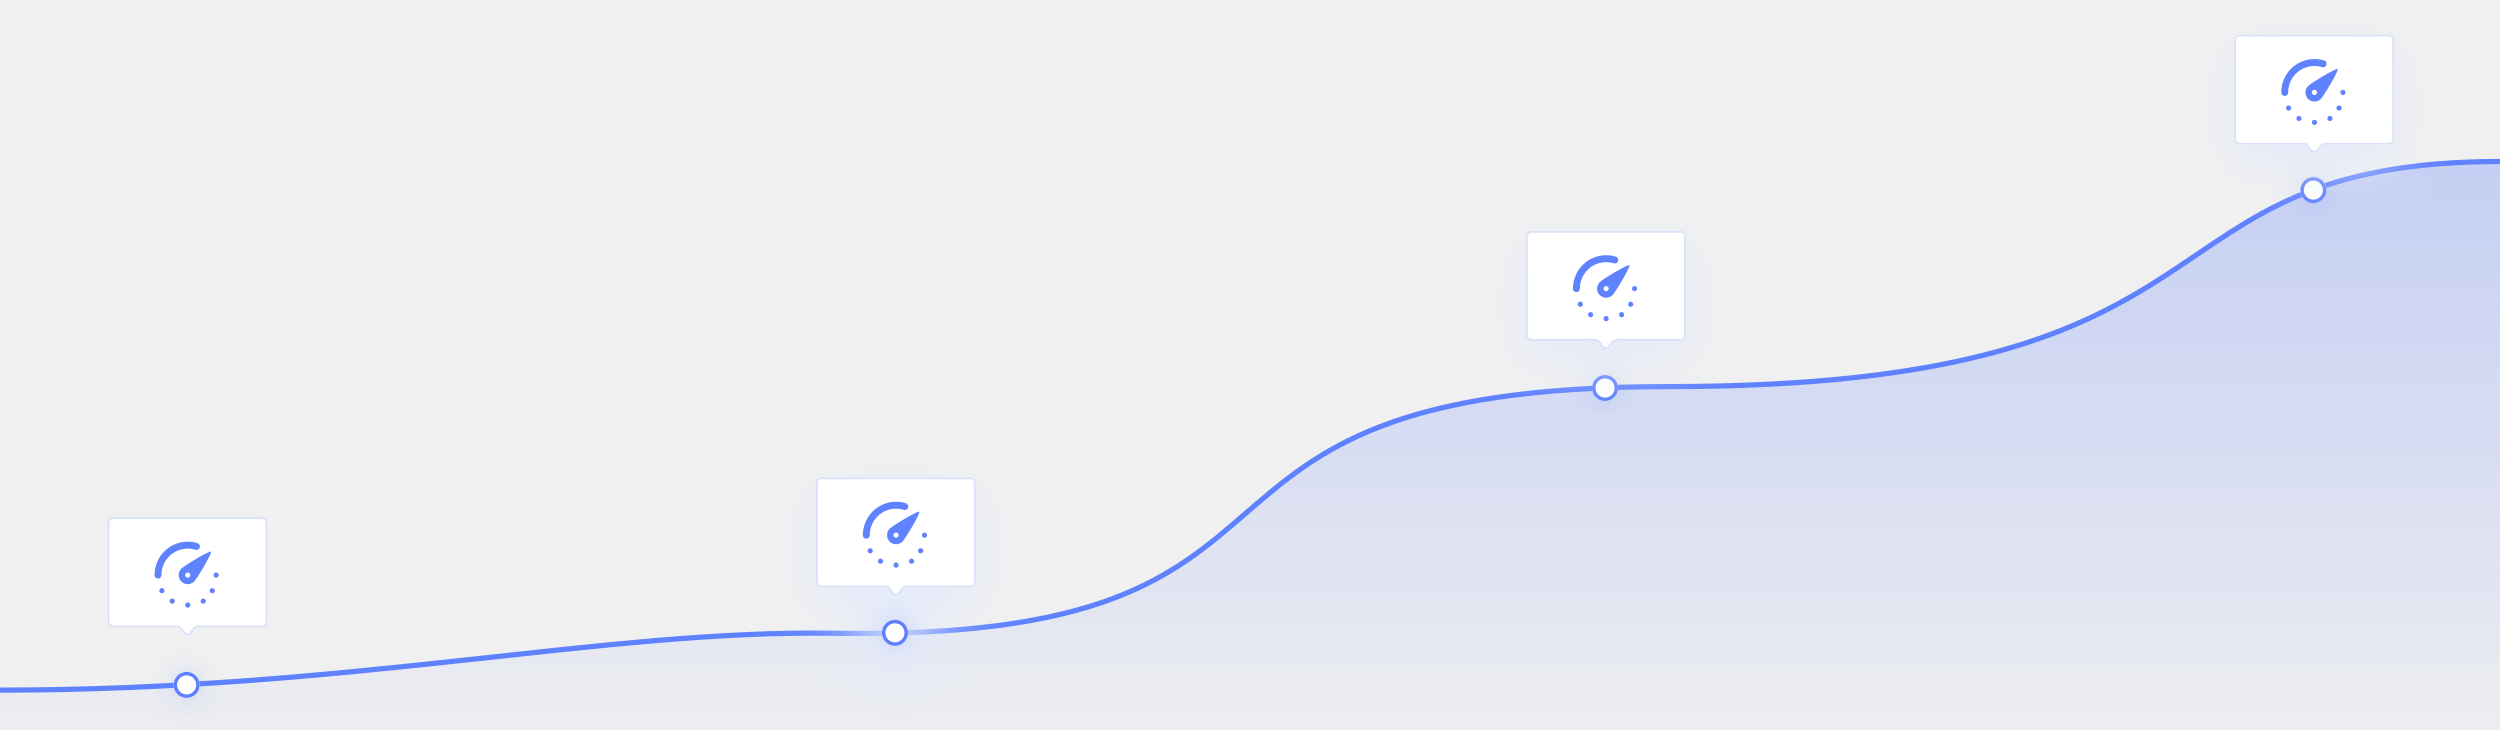
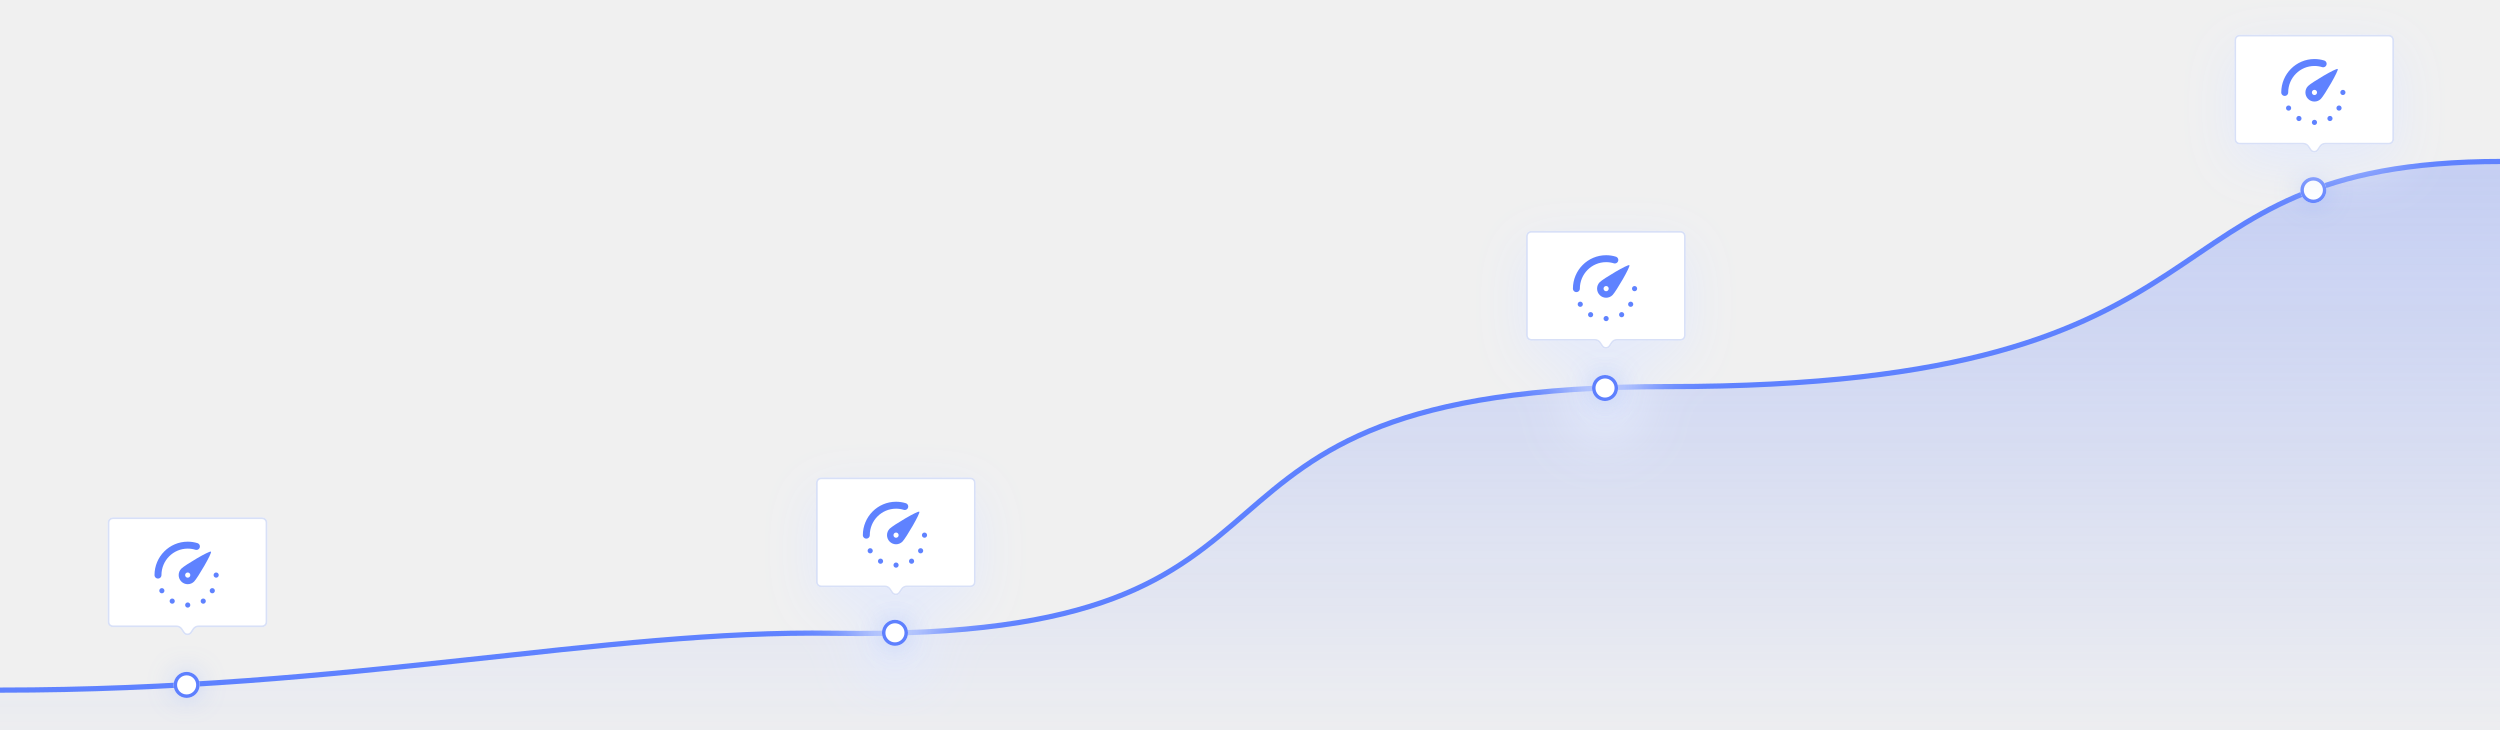
<svg xmlns="http://www.w3.org/2000/svg" viewBox="0 0 1440 420" fill="none" preserveAspectRatio="none">
  <path class="hero-image__blue-line" d="M0 397.51c202.703 0 347.472-34.877 480.333-32.752 309.407 4.947 163.306-142.076 480.334-142.076C1305.86 222.682 1223.24 93 1441 93" stroke="#5F82FF" stroke-width="3" />
  <path class="hero-image__blue-line-shadow" d="M480.333 364.758C347.472 362.633 202.703 397.51 0 397.51V440h1441V93c-217.76 0-135.14 129.682-480.333 129.682-317.028 0-170.927 147.023-480.334 142.076z" fill="url(#paint0_linear_9_326)" fill-opacity=".4" />
-   <g class="hero-image__circle-3" filter="url(#filter0_d_9_326)">
-     <circle cx="924.5" cy="223.5" r="7.5" fill="#fff" />
-     <circle cx="924.5" cy="223.5" r="6.5" stroke="#5E80FE" stroke-width="2" />
-   </g>
  <g class="hero-image__circle-4" filter="url(#filter1_d_9_326)">
    <circle cx="1332.5" cy="109.5" r="7.5" fill="#fff" />
    <circle cx="1332.5" cy="109.5" r="6.5" stroke="#5E80FE" stroke-width="2" />
  </g>
  <g class="hero-image__group-1">
    <g class="hero-image__circle-1" filter="url(#filter2_d_9_326)">
      <circle cx="107.5" cy="394.5" r="7.5" fill="#fff" />
      <circle cx="107.5" cy="394.5" r="6.5" stroke="#5E80FE" stroke-width="2" />
    </g>
    <mask id="path-7-inside-1_9_326" fill="#fff">
      <path fill-rule="evenodd" clip-rule="evenodd" d="M154 301a3 3 0 00-3-3H65a3 3 0 00-3 3v57.26a3 3 0 003 3h36.669a3 3 0 012.485 1.319l1.361 2.012c1.19 1.759 3.78 1.759 4.97 0l1.361-2.012a3 3 0 012.485-1.319H151a3 3 0 003-3V301z" />
    </mask>
    <path fill-rule="evenodd" clip-rule="evenodd" d="M154 301a3 3 0 00-3-3H65a3 3 0 00-3 3v57.26a3 3 0 003 3h36.669a3 3 0 012.485 1.319l1.361 2.012c1.19 1.759 3.78 1.759 4.97 0l1.361-2.012a3 3 0 012.485-1.319H151a3 3 0 003-3V301z" fill="#fff" />
    <path d="M111.846 362.579l-.829-.56.829.56zm-6.331 2.012l.828-.56-.828.56zm4.97 0l-.828-.56.828.56zm-6.331-2.012l.829-.56-.829.56zM65 299h86v-2H65v2zm-2 59.26V301h-2v57.26h2zm38.669 2H65v2h36.669v-2zm4.674 3.771l-1.36-2.012-1.657 1.121 1.361 2.011 1.656-1.12zm4.674-2.012l-1.36 2.012 1.656 1.12 1.361-2.011-1.657-1.121zM151 360.26h-36.669v2H151v-2zm2-59.26v57.26h2V301h-2zm-2 61.26a4 4 0 004-4h-2a2 2 0 01-2 2v2zm-38.326.88c.372-.55.993-.88 1.657-.88v-2c-1.328 0-2.57.659-3.314 1.759l1.657 1.121zm-7.987 2.011c1.586 2.346 5.04 2.346 6.626 0l-1.656-1.12a2 2 0 01-3.314 0l-1.656 1.12zm-3.018-2.891c.664 0 1.285.33 1.657.88l1.657-1.121a4.001 4.001 0 00-3.314-1.759v2zm-40.669-4a4 4 0 004 4v-2a2 2 0 01-2-2h-2zM151 299a2 2 0 012 2h2a4 4 0 00-4-4v2zm-86-2a4 4 0 00-4 4h2a2 2 0 012-2v-2z" fill="#D8E0F7" mask="url(#path-7-inside-1_9_326)" />
    <path d="M91 331.25c0-9.527 7.668-17.25 17.128-17.25 1.743 0 3.426.262 5.011.75" stroke="#5F82FF" stroke-width="4" stroke-linecap="round" stroke-linejoin="round" />
    <path fill-rule="evenodd" clip-rule="evenodd" d="M104.442 334.962a5.185 5.185 0 007.372 0c2.035-2.05 10.462-16.462 9.718-17.212-.745-.75-15.055 7.737-17.09 9.788a5.275 5.275 0 000 7.424zm3.686-2.212c.822 0 1.489-.672 1.489-1.5s-.667-1.5-1.489-1.5c-.823 0-1.49.672-1.49 1.5s.667 1.5 1.49 1.5z" fill="#5F82FF" />
    <ellipse cx="93.234" cy="340.25" rx="1.489" ry="1.5" fill="#5F82FF" />
    <ellipse cx="99.192" cy="346.25" rx="1.489" ry="1.5" fill="#5F82FF" />
    <ellipse cx="108.128" cy="348.5" rx="1.489" ry="1.5" fill="#5F82FF" />
    <ellipse cx="117.064" cy="346.25" rx="1.489" ry="1.5" fill="#5F82FF" />
    <ellipse cx="122.277" cy="340.25" rx="1.489" ry="1.5" fill="#5F82FF" />
    <ellipse cx="124.511" cy="331.25" rx="1.489" ry="1.5" fill="#5F82FF" />
  </g>
-   <g filter="url(#filter3_d_9_326)">
+   <g class="hero-image__group-2" filter="url(#filter3_d_9_326)">
    <g class="hero-images__circle-2" filter="url(#filter4_d_9_326)">
      <circle cx="515.5" cy="364.5" r="7.5" fill="#fff" />
      <circle cx="515.5" cy="364.5" r="6.5" stroke="#5E80FE" stroke-width="2" />
    </g>
    <mask id="path-13-inside-2_9_326" fill="#fff">
      <path fill-rule="evenodd" clip-rule="evenodd" d="M562 278a3 3 0 00-3-3h-86a3 3 0 00-3 3v57.26a3 3 0 003 3h36.669a3 3 0 012.485 1.319l1.361 2.012c1.19 1.759 3.78 1.759 4.97 0l1.361-2.012a3 3 0 012.485-1.319H559a3 3 0 003-3V278z" />
    </mask>
    <path fill-rule="evenodd" clip-rule="evenodd" d="M562 278a3 3 0 00-3-3h-86a3 3 0 00-3 3v57.26a3 3 0 003 3h36.669a3 3 0 012.485 1.319l1.361 2.012c1.19 1.759 3.78 1.759 4.97 0l1.361-2.012a3 3 0 012.485-1.319H559a3 3 0 003-3V278z" fill="#fff" />
    <path d="M519.846 339.579l-.829-.56.829.56zm-6.331 2.012l.828-.56-.828.56zm4.97 0l-.828-.56.828.56zm-6.331-2.012l.829-.56-.829.56zM473 276h86v-2h-86v2zm-2 59.26V278h-2v57.26h2zm38.669 2H473v2h36.669v-2zm4.674 3.771l-1.36-2.012-1.657 1.121 1.361 2.011 1.656-1.12zm4.674-2.012l-1.36 2.012 1.656 1.12 1.361-2.011-1.657-1.121zM559 337.26h-36.669v2H559v-2zm2-59.26v57.26h2V278h-2zm-2 61.26a4 4 0 004-4h-2a2 2 0 01-2 2v2zm-38.326.88c.372-.55.993-.88 1.657-.88v-2c-1.328 0-2.57.659-3.314 1.759l1.657 1.121zm-7.987 2.011c1.586 2.346 5.04 2.346 6.626 0l-1.656-1.12a2 2 0 01-3.314 0l-1.656 1.12zm-3.018-2.891c.664 0 1.285.33 1.657.88l1.657-1.121a4.001 4.001 0 00-3.314-1.759v2zm-40.669-4a4 4 0 004 4v-2a2 2 0 01-2-2h-2zM559 276a2 2 0 012 2h2a4 4 0 00-4-4v2zm-86-2a4 4 0 00-4 4h2a2 2 0 012-2v-2z" fill="#D8E0F7" mask="url(#path-13-inside-2_9_326)" />
    <path d="M499 308.25c0-9.527 7.668-17.25 17.128-17.25 1.743 0 3.426.262 5.011.75" stroke="#5F82FF" stroke-width="4" stroke-linecap="round" stroke-linejoin="round" />
    <path fill-rule="evenodd" clip-rule="evenodd" d="M512.442 311.962a5.185 5.185 0 007.372 0c2.035-2.05 10.462-16.462 9.718-17.212-.745-.75-15.055 7.737-17.09 9.788a5.275 5.275 0 000 7.424zm3.686-2.212c.822 0 1.489-.672 1.489-1.5s-.667-1.5-1.489-1.5c-.823 0-1.49.672-1.49 1.5s.667 1.5 1.49 1.5z" fill="#5F82FF" />
    <ellipse cx="501.234" cy="317.25" rx="1.489" ry="1.5" fill="#5F82FF" />
    <ellipse cx="507.191" cy="323.25" rx="1.489" ry="1.5" fill="#5F82FF" />
    <ellipse cx="516.128" cy="325.5" rx="1.489" ry="1.5" fill="#5F82FF" />
    <ellipse cx="525.064" cy="323.25" rx="1.489" ry="1.5" fill="#5F82FF" />
    <ellipse cx="530.277" cy="317.25" rx="1.489" ry="1.5" fill="#5F82FF" />
    <ellipse cx="532.511" cy="308.25" rx="1.489" ry="1.5" fill="#5F82FF" />
+   </g>
+   <g class="hero-image__group-3" filter="url(#filter3_d_9_326)">
+     <g class="hero-image__circle-3" filter="url(#filter0_d_9_326)">
+       <circle cx="924.5" cy="223.5" r="7.5" fill="#fff" />
+       <circle cx="924.5" cy="223.5" r="6.5" stroke="#5E80FE" stroke-width="2" />
+     </g>
    <mask id="path-31-inside-3_9_326" fill="#fff">
      <path fill-rule="evenodd" clip-rule="evenodd" d="M971 136a3 3 0 00-3-3h-86a3 3 0 00-3 3v57.26a3 3 0 003 3h36.669a3 3 0 012.485 1.319l1.361 2.012c1.19 1.759 3.78 1.759 4.97 0l1.361-2.012a3 3 0 012.485-1.319H968a3 3 0 003-3V136z" />
    </mask>
    <path fill-rule="evenodd" clip-rule="evenodd" d="M971 136a3 3 0 00-3-3h-86a3 3 0 00-3 3v57.26a3 3 0 003 3h36.669a3 3 0 012.485 1.319l1.361 2.012c1.19 1.759 3.78 1.759 4.97 0l1.361-2.012a3 3 0 012.485-1.319H968a3 3 0 003-3V136z" fill="#fff" />
    <path d="M921.154 197.579l-.828.561.828-.561zM882 134h86v-2h-86v2zm-2 59.26V136h-2v57.26h2zm38.669 2H882v2h36.669v-2zm4.674 3.771l-1.36-2.012-1.657 1.121 1.361 2.011 1.656-1.12zm4.674-2.012l-1.36 2.012 1.656 1.12 1.361-2.011-1.657-1.121zM968 195.26h-36.669v2H968v-2zm2-59.26v57.26h2V136h-2zm-2 61.26a4 4 0 004-4h-2a2 2 0 01-2 2v2zm-38.326.88c.372-.55.993-.88 1.657-.88v-2c-1.328 0-2.57.659-3.314 1.759l1.657 1.121zm-7.987 2.011c1.586 2.346 5.04 2.346 6.626 0l-1.656-1.12a2 2 0 01-3.314 0l-1.656 1.12zm-3.018-2.891c.664 0 1.285.33 1.657.88l1.657-1.121a4.001 4.001 0 00-3.314-1.759v2zm-40.669-4a4 4 0 004 4v-2a2 2 0 01-2-2h-2zM968 134a2 2 0 012 2h2a4 4 0 00-4-4v2zm-86-2a4 4 0 00-4 4h2a2 2 0 012-2v-2z" fill="#D8E0F7" mask="url(#path-31-inside-3_9_326)" />
    <path d="M908 166.25c0-9.527 7.668-17.25 17.128-17.25 1.743 0 3.426.262 5.011.75" stroke="#5F82FF" stroke-width="4" stroke-linecap="round" stroke-linejoin="round" />
    <path fill-rule="evenodd" clip-rule="evenodd" d="M921.442 169.962a5.185 5.185 0 007.372 0c2.035-2.05 10.462-16.462 9.718-17.212-.745-.75-15.055 7.737-17.09 9.788a5.275 5.275 0 000 7.424zm3.686-2.212c.822 0 1.489-.672 1.489-1.5s-.667-1.5-1.489-1.5c-.823 0-1.49.672-1.49 1.5s.667 1.5 1.49 1.5z" fill="#5F82FF" />
    <ellipse cx="910.234" cy="175.25" rx="1.489" ry="1.5" fill="#5F82FF" />
    <ellipse cx="916.192" cy="181.25" rx="1.489" ry="1.5" fill="#5F82FF" />
    <ellipse cx="925.128" cy="183.5" rx="1.489" ry="1.5" fill="#5F82FF" />
    <ellipse cx="934.064" cy="181.25" rx="1.489" ry="1.5" fill="#5F82FF" />
    <ellipse cx="939.277" cy="175.25" rx="1.489" ry="1.5" fill="#5F82FF" />
    <ellipse cx="941.511" cy="166.25" rx="1.489" ry="1.5" fill="#5F82FF" />
+   </g>
+   <g filter="url(#filter3_d_9_326)">
    <mask id="path-41-inside-4_9_326" fill="#fff">
      <path fill-rule="evenodd" clip-rule="evenodd" d="M1379 23c0-1.657-1.34-3-3-3h-86c-1.66 0-3 1.343-3 3v57.26c0 1.657 1.34 3 3 3h36.67c1 0 1.93.494 2.48 1.32l1.36 2.011c1.19 1.76 3.79 1.76 4.97 0l1.37-2.012a2.975 2.975 0 012.48-1.319H1376c1.66 0 3-1.343 3-3V23z" />
    </mask>
    <path fill-rule="evenodd" clip-rule="evenodd" d="M1379 23c0-1.657-1.34-3-3-3h-86c-1.66 0-3 1.343-3 3v57.26c0 1.657 1.34 3 3 3h36.67c1 0 1.93.494 2.48 1.32l1.36 2.011c1.19 1.76 3.79 1.76 4.97 0l1.37-2.012a2.975 2.975 0 012.48-1.319H1376c1.66 0 3-1.343 3-3V23z" fill="#fff" />
    <path d="M1336.85 84.58l-.83-.56.83.56zm-6.34 2.011l.83-.56-.83.56zm4.97 0l.83.56-.83-.56zM1290 21h86v-2h-86v2zm-2 59.26V23h-2v57.26h2zm38.67 2H1290v2h36.67v-2zm4.67 3.771l-1.36-2.012-1.65 1.12 1.36 2.012 1.65-1.12zm4.68-2.012l-1.36 2.012 1.65 1.12 1.36-2.011-1.65-1.12zM1376 82.26h-36.67v2H1376v-2zm2-59.26v57.26h2V23h-2zm-2 61.26a4 4 0 004-4h-2c0 1.105-.9 2-2 2v2zm-38.33.88c.38-.55 1-.88 1.66-.88v-2c-1.33 0-2.57.66-3.31 1.76l1.65 1.12zm-7.98 2.011c1.58 2.346 5.04 2.346 6.62 0l-1.65-1.12a2.006 2.006 0 01-3.32 0l-1.65 1.12zm-3.02-2.891c.66 0 1.28.33 1.66.88l1.65-1.12a3.986 3.986 0 00-3.31-1.76v2zm-40.67-4a4 4 0 004 4v-2c-1.1 0-2-.895-2-2h-2zM1376 21c1.1 0 2 .895 2 2h2a4 4 0 00-4-4v2zm-86-2a4 4 0 00-4 4h2c0-1.105.9-2 2-2v-2z" fill="#D8E0F7" mask="url(#path-41-inside-4_9_326)" />
    <path d="M1316 53.25c0-9.527 7.67-17.25 17.13-17.25 1.74 0 3.42.262 5.01.75" stroke="#5F82FF" stroke-width="4" stroke-linecap="round" stroke-linejoin="round" />
    <path fill-rule="evenodd" clip-rule="evenodd" d="M1329.44 56.962a5.184 5.184 0 007.37 0c2.04-2.05 10.47-16.462 9.72-17.212-.74-.75-15.05 7.737-17.09 9.788a5.287 5.287 0 000 7.424zm3.69-2.212c.82 0 1.49-.672 1.49-1.5s-.67-1.5-1.49-1.5c-.83 0-1.49.672-1.49 1.5s.66 1.5 1.49 1.5z" fill="#5F82FF" />
    <ellipse cx="1318.23" cy="62.25" rx="1.489" ry="1.5" fill="#5F82FF" />
    <ellipse cx="1324.19" cy="68.25" rx="1.489" ry="1.5" fill="#5F82FF" />
    <ellipse cx="1333.13" cy="70.5" rx="1.489" ry="1.5" fill="#5F82FF" />
    <ellipse cx="1342.06" cy="68.25" rx="1.489" ry="1.5" fill="#5F82FF" />
    <ellipse cx="1347.28" cy="62.25" rx="1.489" ry="1.5" fill="#5F82FF" />
    <ellipse cx="1349.51" cy="53.25" rx="1.489" ry="1.5" fill="#5F82FF" />
  </g>
  <defs>
    <filter id="filter0_d_9_326" x="902" y="201" width="45" height="45" filterUnits="userSpaceOnUse" color-interpolation-filters="sRGB">
      <feFlood flood-opacity="0" result="BackgroundImageFix" />
      <feColorMatrix in="SourceAlpha" values="0 0 0 0 0 0 0 0 0 0 0 0 0 0 0 0 0 0 127 0" result="hardAlpha" />
      <feOffset />
      <feGaussianBlur stdDeviation="7.5" />
      <feColorMatrix values="0 0 0 0 0.323 0 0 0 0 0.513 0 0 0 0 1 0 0 0 0.25 0" />
      <feBlend in2="BackgroundImageFix" result="effect1_dropShadow_9_326" />
      <feBlend in="SourceGraphic" in2="effect1_dropShadow_9_326" result="shape" />
    </filter>
    <filter id="filter1_d_9_326" x="1310" y="87" width="45" height="45" filterUnits="userSpaceOnUse" color-interpolation-filters="sRGB">
      <feFlood flood-opacity="0" result="BackgroundImageFix" />
      <feColorMatrix in="SourceAlpha" values="0 0 0 0 0 0 0 0 0 0 0 0 0 0 0 0 0 0 127 0" result="hardAlpha" />
      <feOffset />
      <feGaussianBlur stdDeviation="7.5" />
      <feColorMatrix values="0 0 0 0 0.323 0 0 0 0 0.513 0 0 0 0 1 0 0 0 0.25 0" />
      <feBlend in2="BackgroundImageFix" result="effect1_dropShadow_9_326" />
      <feBlend in="SourceGraphic" in2="effect1_dropShadow_9_326" result="shape" />
    </filter>
    <filter id="filter2_d_9_326" x="85" y="372" width="45" height="45" filterUnits="userSpaceOnUse" color-interpolation-filters="sRGB">
      <feFlood flood-opacity="0" result="BackgroundImageFix" />
      <feColorMatrix in="SourceAlpha" values="0 0 0 0 0 0 0 0 0 0 0 0 0 0 0 0 0 0 127 0" result="hardAlpha" />
      <feOffset />
      <feGaussianBlur stdDeviation="7.5" />
      <feColorMatrix values="0 0 0 0 0.323 0 0 0 0 0.513 0 0 0 0 1 0 0 0 0.25 0" />
      <feBlend in2="BackgroundImageFix" result="effect1_dropShadow_9_326" />
      <feBlend in="SourceGraphic" in2="effect1_dropShadow_9_326" result="shape" />
    </filter>
    <filter id="filter3_d_9_326" x="59" y="0" width="1350" height="412" filterUnits="userSpaceOnUse" color-interpolation-filters="sRGB">
      <feFlood flood-opacity="0" result="BackgroundImageFix" />
      <feColorMatrix in="SourceAlpha" values="0 0 0 0 0 0 0 0 0 0 0 0 0 0 0 0 0 0 127 0" result="hardAlpha" />
      <feOffset dy="10" />
      <feGaussianBlur stdDeviation="15" />
      <feColorMatrix values="0 0 0 0 0.894 0 0 0 0 0.918 0 0 0 0 0.985 0 0 0 1 0" />
      <feBlend in2="BackgroundImageFix" result="effect1_dropShadow_9_326" />
      <feBlend in="SourceGraphic" in2="effect1_dropShadow_9_326" result="shape" />
    </filter>
    <filter id="filter4_d_9_326" x="493" y="342" width="45" height="45" filterUnits="userSpaceOnUse" color-interpolation-filters="sRGB">
      <feFlood flood-opacity="0" result="BackgroundImageFix" />
      <feColorMatrix in="SourceAlpha" values="0 0 0 0 0 0 0 0 0 0 0 0 0 0 0 0 0 0 127 0" result="hardAlpha" />
      <feOffset />
      <feGaussianBlur stdDeviation="7.5" />
      <feColorMatrix values="0 0 0 0 0.323 0 0 0 0 0.513 0 0 0 0 1 0 0 0 0.25 0" />
      <feBlend in2="BackgroundImageFix" result="effect1_dropShadow_9_326" />
      <feBlend in="SourceGraphic" in2="effect1_dropShadow_9_326" result="shape" />
    </filter>
    <linearGradient id="paint0_linear_9_326" x1="278.466" y1="440.443" x2="278.466" y2="-14.995" gradientUnits="userSpaceOnUse">
      <stop stop-color="#4B71FF" stop-opacity="0" />
      <stop offset="1" stop-color="#6B89F8" />
    </linearGradient>
  </defs>
</svg>
